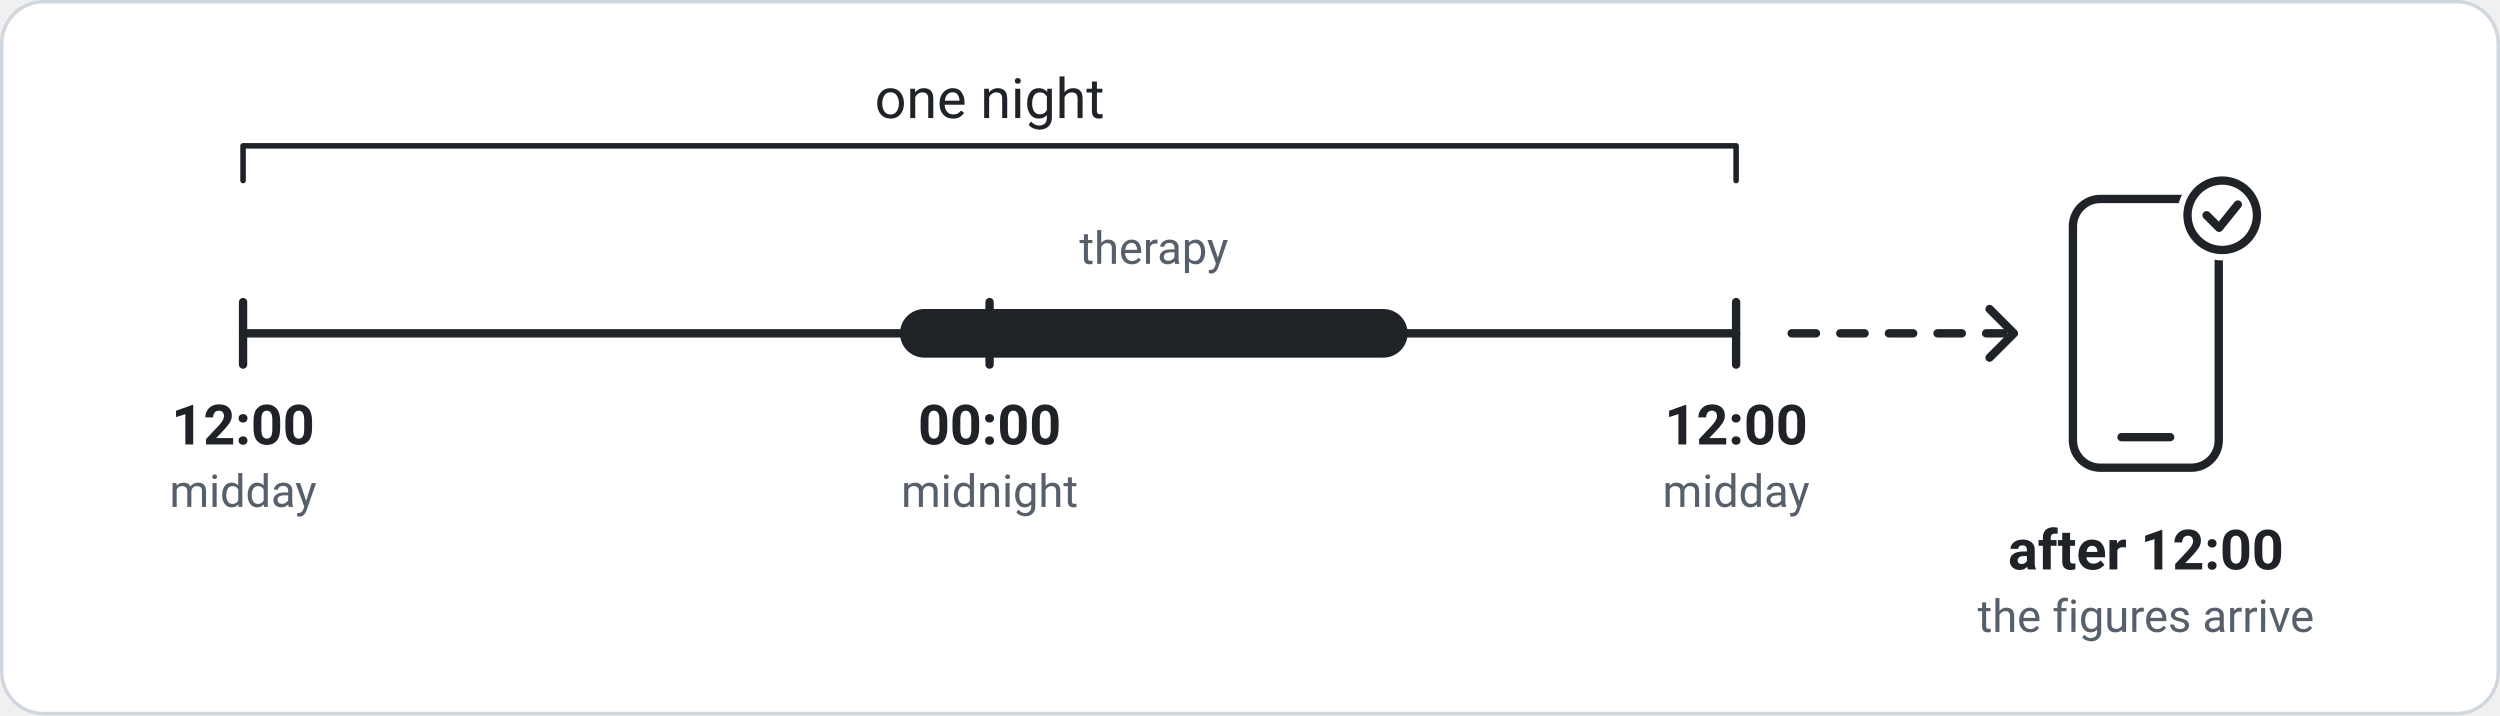
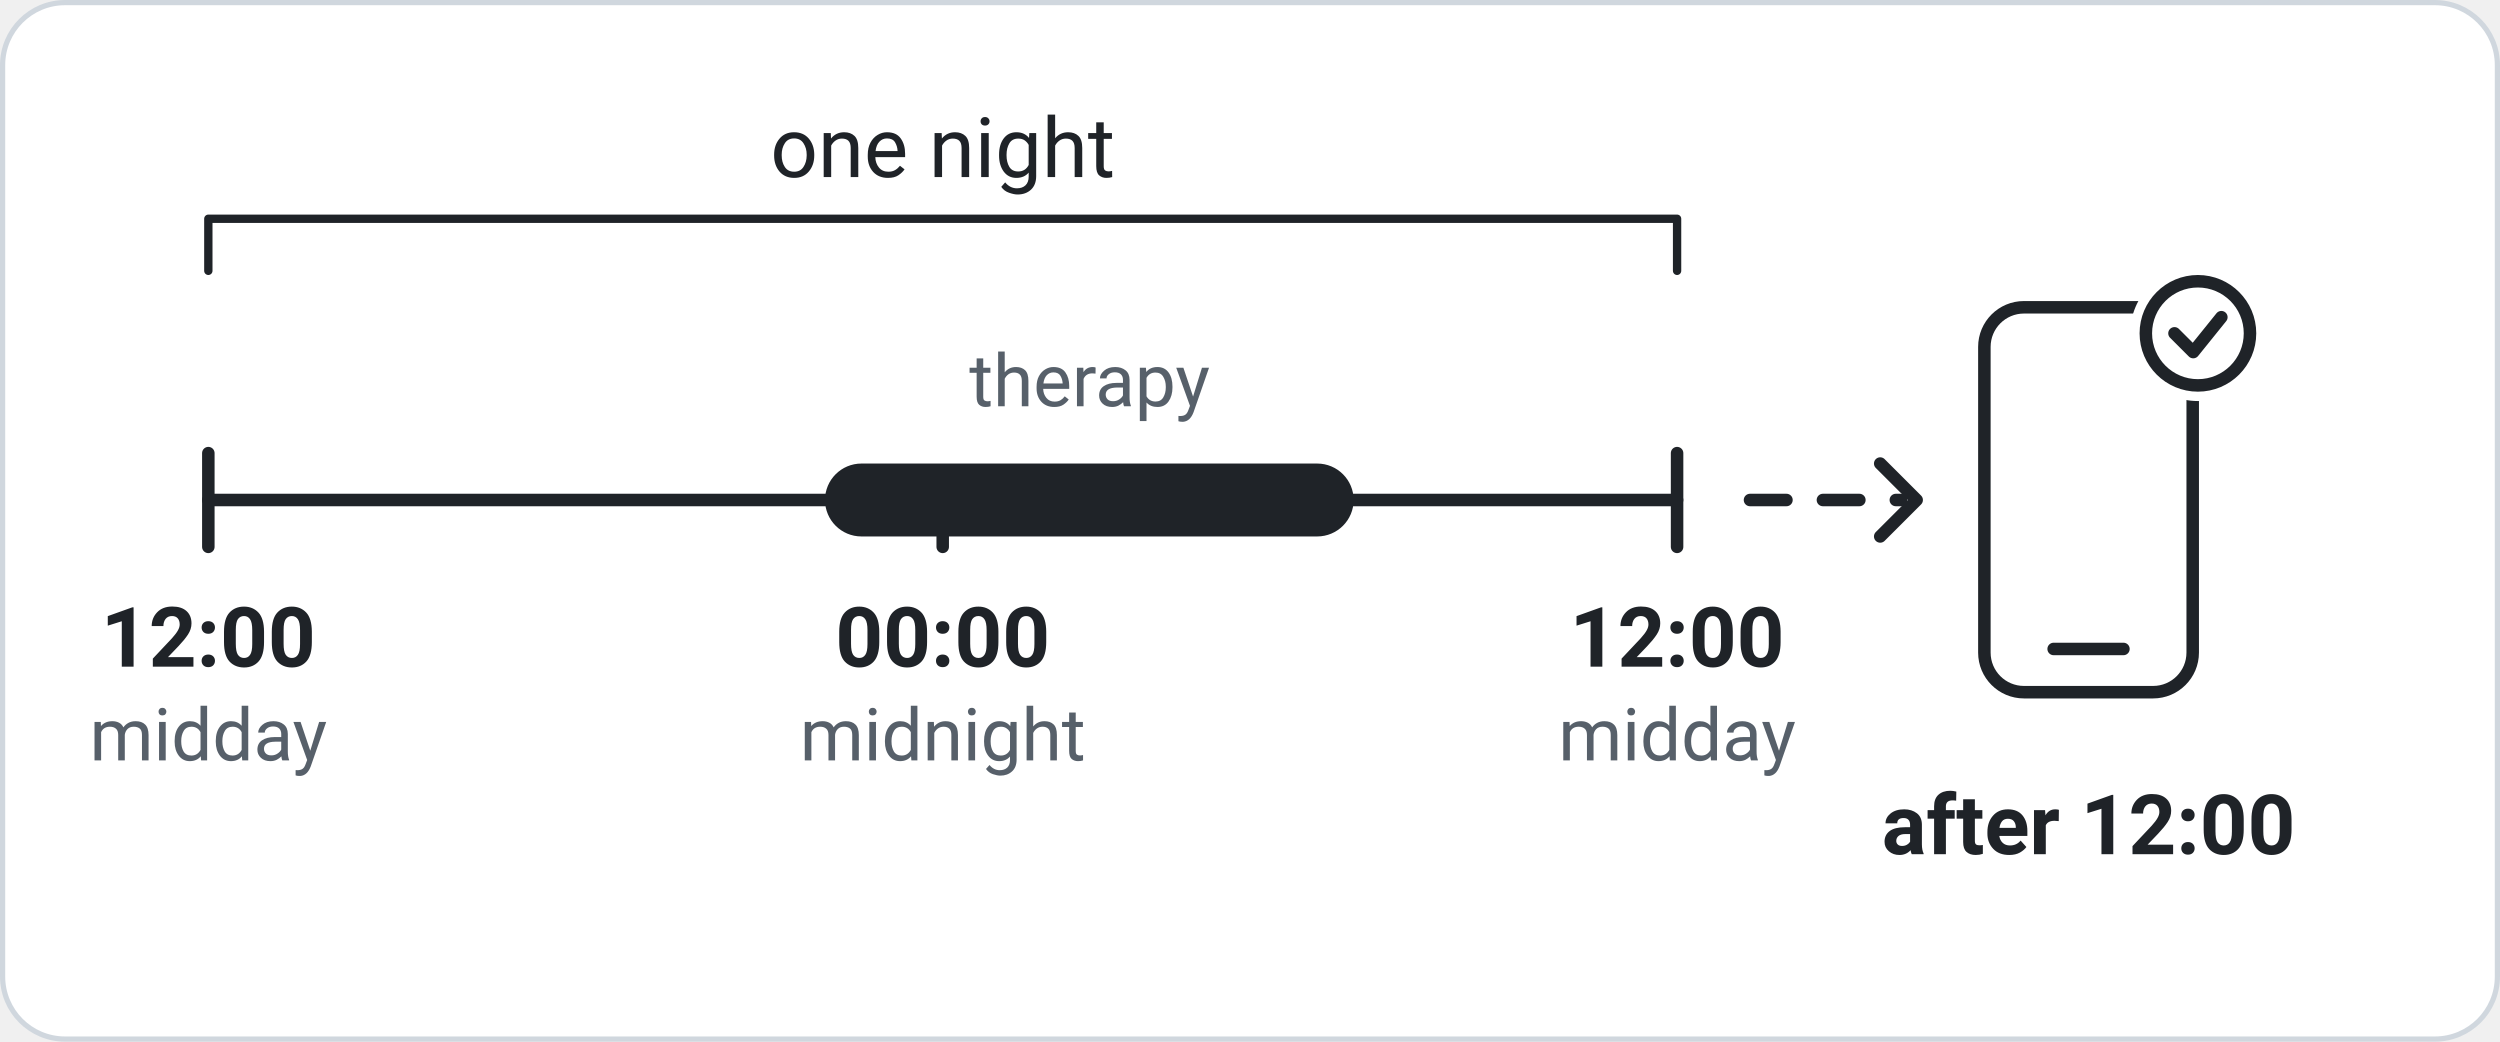
- <svg xmlns="http://www.w3.org/2000/svg" viewBox="0 0 720 206" width="720" height="206" role="img" aria-label="One night runs from 12:00 noon to 12:00 noon the next day. The machine gives the night's figures after the second 12:00, and then they are on the phone.">
+ <svg xmlns="http://www.w3.org/2000/svg" viewBox="0 0 480 200" width="480" height="200" role="img" aria-label="One night runs from midday (12:00) to midday the next day. The night's figures arrive on the phone after the second midday.">
  <style>
  .paper { fill: #ffffff; stroke: #d0d7de; stroke-width: 1; }
  .ink { fill: none; stroke: #1f2328; stroke-width: 2.4; stroke-linecap: round; stroke-linejoin: round; }
  .thin { fill: none; stroke: #1f2328; stroke-width: 1.6; stroke-linecap: round; stroke-linejoin: round; }
  .line { fill: none; stroke: #6e7781; stroke-width: 2.4; stroke-linecap: round; stroke-linejoin: round; }
  .faint { fill: none; stroke: #afb8c1; stroke-width: 1.6; stroke-linecap: round; stroke-linejoin: round; }
  .dash { stroke-dasharray: 7 7; }
  .solid { fill: #1f2328; stroke: none; }
  .hole { fill: #ffffff; stroke: none; }
  .bad { fill: #cf222e; stroke: none; }
  .badline { fill: none; stroke: #cf222e; stroke-width: 2.4; stroke-linecap: round; }
  .onbad { fill: none; stroke: #ffffff; stroke-width: 2.4; stroke-linecap: round; }
  text { font-family: -apple-system, "Segoe UI", Roboto, Helvetica, Arial, sans-serif; fill: #1f2328; }
  .t { font-size: 16px; }
  .b { font-size: 16px; font-weight: 600; }
-   .s { font-size: 13px; fill: #57606a; }
-   .m { font-size: 11px; }
-   .ms { font-size: 10px; fill: #57606a; }
+   .s { font-size: 14px; fill: #57606a; }
+   .c { font-size: 13px; }
+   .x { font-size: 12px; fill: #57606a; }
  .num { font-size: 14px; font-weight: 700; fill: #ffffff; }
  .on { fill: #ffffff; }
  @media (prefers-color-scheme: dark) {
    .paper { fill: #0d1117; stroke: #30363d; }
    .ink, .thin { stroke: #e6edf3; }
    .line { stroke: #8b949e; }
    .faint { stroke: #484f58; }
    .solid { fill: #e6edf3; }
    .hole { fill: #0d1117; }
    .bad { fill: #f85149; }
    .badline { stroke: #f85149; }
    .onbad { stroke: #0d1117; }
    text { fill: #e6edf3; }
-     .s, .ms { fill: #8b949e; }
+     .s, .x { fill: #8b949e; }
    .num, .on { fill: #0d1117; }
  }
</style>
-   <rect class="paper" x="0.5" y="0.5" width="719" height="205" rx="12" />
-   <path class="ink" d="M70 96H500" />
-   <path class="ink" d="M70 87V105" />
-   <text class="b" x="70" y="128" text-anchor="middle">12:00</text>
-   <text class="s" x="70" y="146" text-anchor="middle">midday</text>
-   <path class="ink" d="M285 87V105" />
-   <text class="b" x="285" y="128" text-anchor="middle">00:00</text>
-   <text class="s" x="285" y="146" text-anchor="middle">midnight</text>
-   <path class="ink" d="M500 87V105" />
-   <text class="b" x="500" y="128" text-anchor="middle">12:00</text>
-   <text class="s" x="500" y="146" text-anchor="middle">midday</text>
-   <rect class="solid" x="259.2" y="89" width="146.2" height="14" rx="7" />
-   <text class="s" x="332.3" y="76" text-anchor="middle">therapy</text>
-   <path class="thin" d="M70 52V42H500V52" />
-   <text class="t" x="285" y="34" text-anchor="middle">one night</text>
-   <path class="ink dash" d="M516 96H577" />
-   <path class="ink" d="M573 89L580 96L573 103" />
-   <rect class="ink" x="597" y="57.3" width="42" height="77.4" rx="7.9" />
-   <path class="ink" d="M611 125.9H625" />
-   <circle class="hole" cx="640" cy="62" r="13" />
-   <circle class="ink" cx="640" cy="62" r="10" />
-   <path class="ink" d="M635.5 62L639.1 65.6L644.5 58.9" />
-   <text class="b" x="618" y="164" text-anchor="middle">after 12:00</text>
-   <text class="s" x="618" y="182" text-anchor="middle">the figures arrive</text>
+   <rect class="paper" x="0.5" y="0.5" width="479" height="199" rx="12" />
+   <path class="ink" d="M40 96H322" />
+   <path class="ink" d="M40 87V105" />
+   <text class="b" x="40" y="128" text-anchor="middle">12:00</text>
+   <text class="s" x="40" y="146" text-anchor="middle">midday</text>
+   <path class="ink" d="M181 96V105" />
+   <text class="b" x="181" y="128" text-anchor="middle">00:00</text>
+   <text class="s" x="181" y="146" text-anchor="middle">midnight</text>
+   <path class="ink" d="M322 87V105" />
+   <text class="b" x="322" y="128" text-anchor="middle">12:00</text>
+   <text class="s" x="322" y="146" text-anchor="middle">midday</text>
+   <rect class="solid" x="158.4" y="89" width="101.5" height="14" rx="7" />
+   <text class="s" x="209.2" y="78" text-anchor="middle">therapy</text>
+   <path class="thin" d="M40 52V42H322V52" />
+   <text class="t" x="181" y="34" text-anchor="middle">one night</text>
+   <path class="ink dash" d="M336 96H365" />
+   <path class="ink" d="M361 89L368 96L361 103" />
+   <rect class="ink" x="381" y="59" width="40" height="73.9" rx="7.6" />
+   <path class="ink" d="M394.3 124.6H407.7" />
+   <circle class="hole" cx="422" cy="64" r="13" />
+   <circle class="ink" cx="422" cy="64" r="10" />
+   <path class="ink" d="M417.5 64L421.1 67.6L426.5 60.9" />
+   <text class="b" x="401" y="164" text-anchor="middle">after 12:00</text>
</svg>
